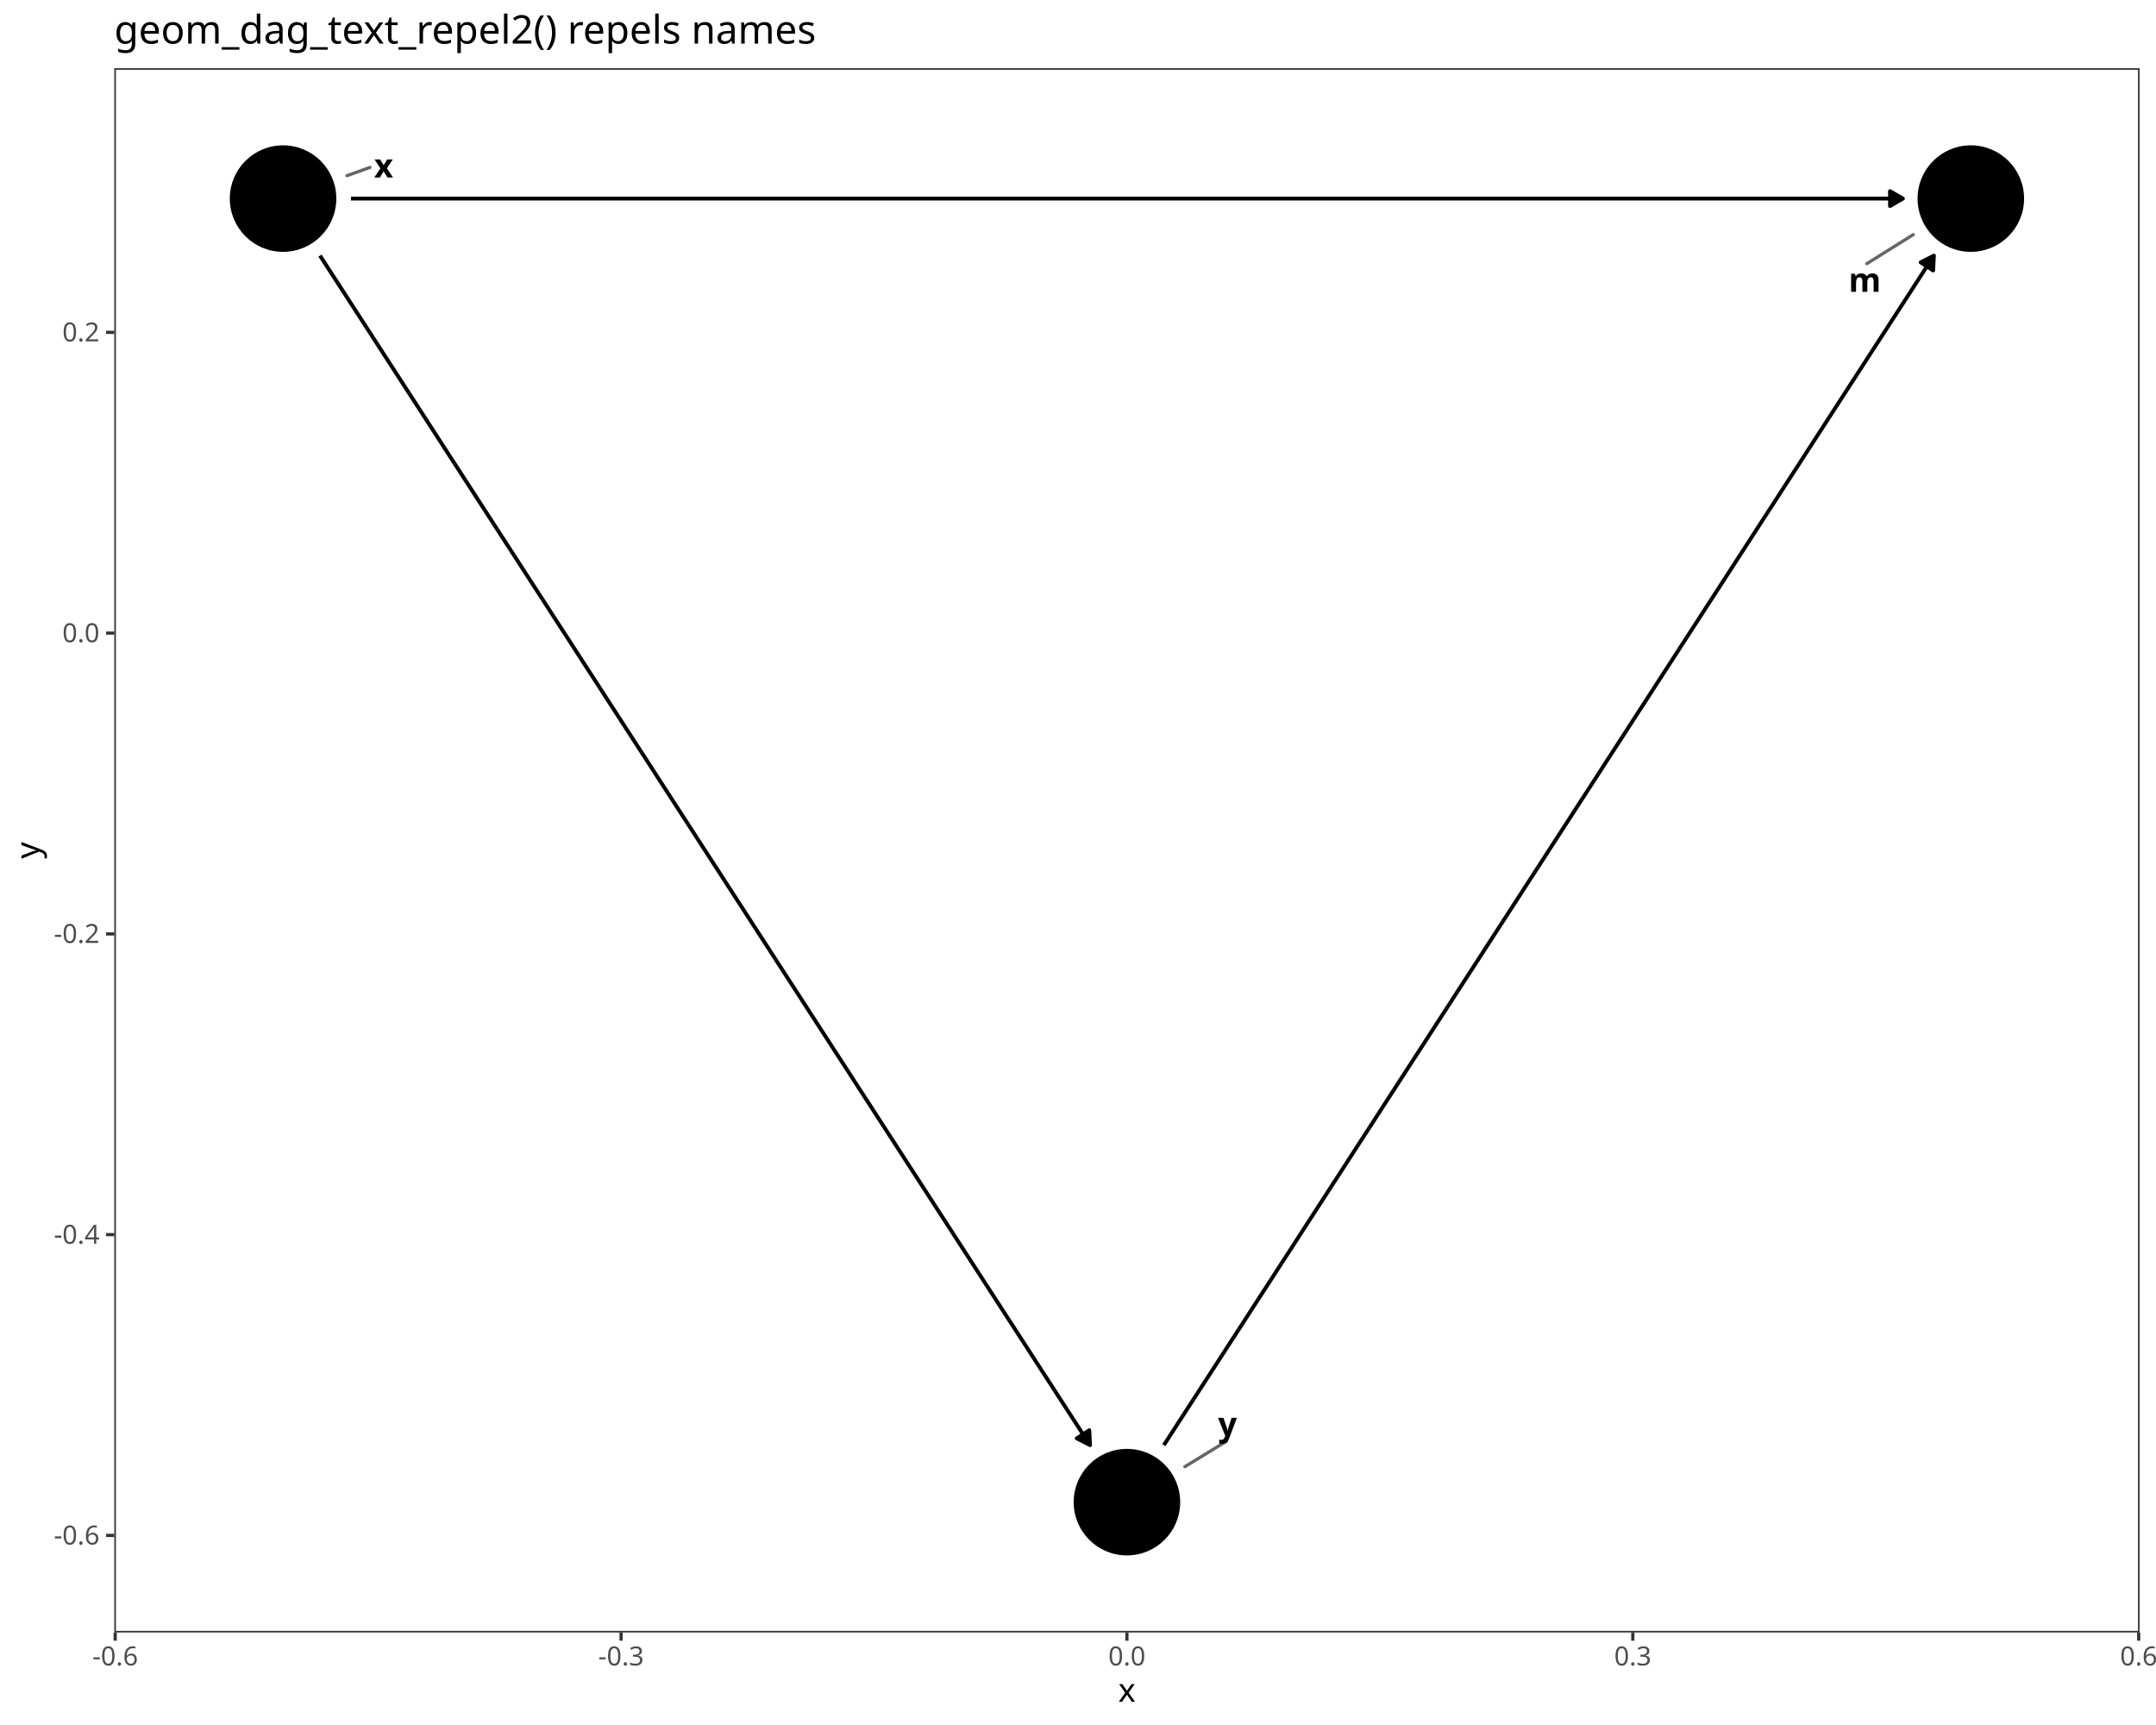
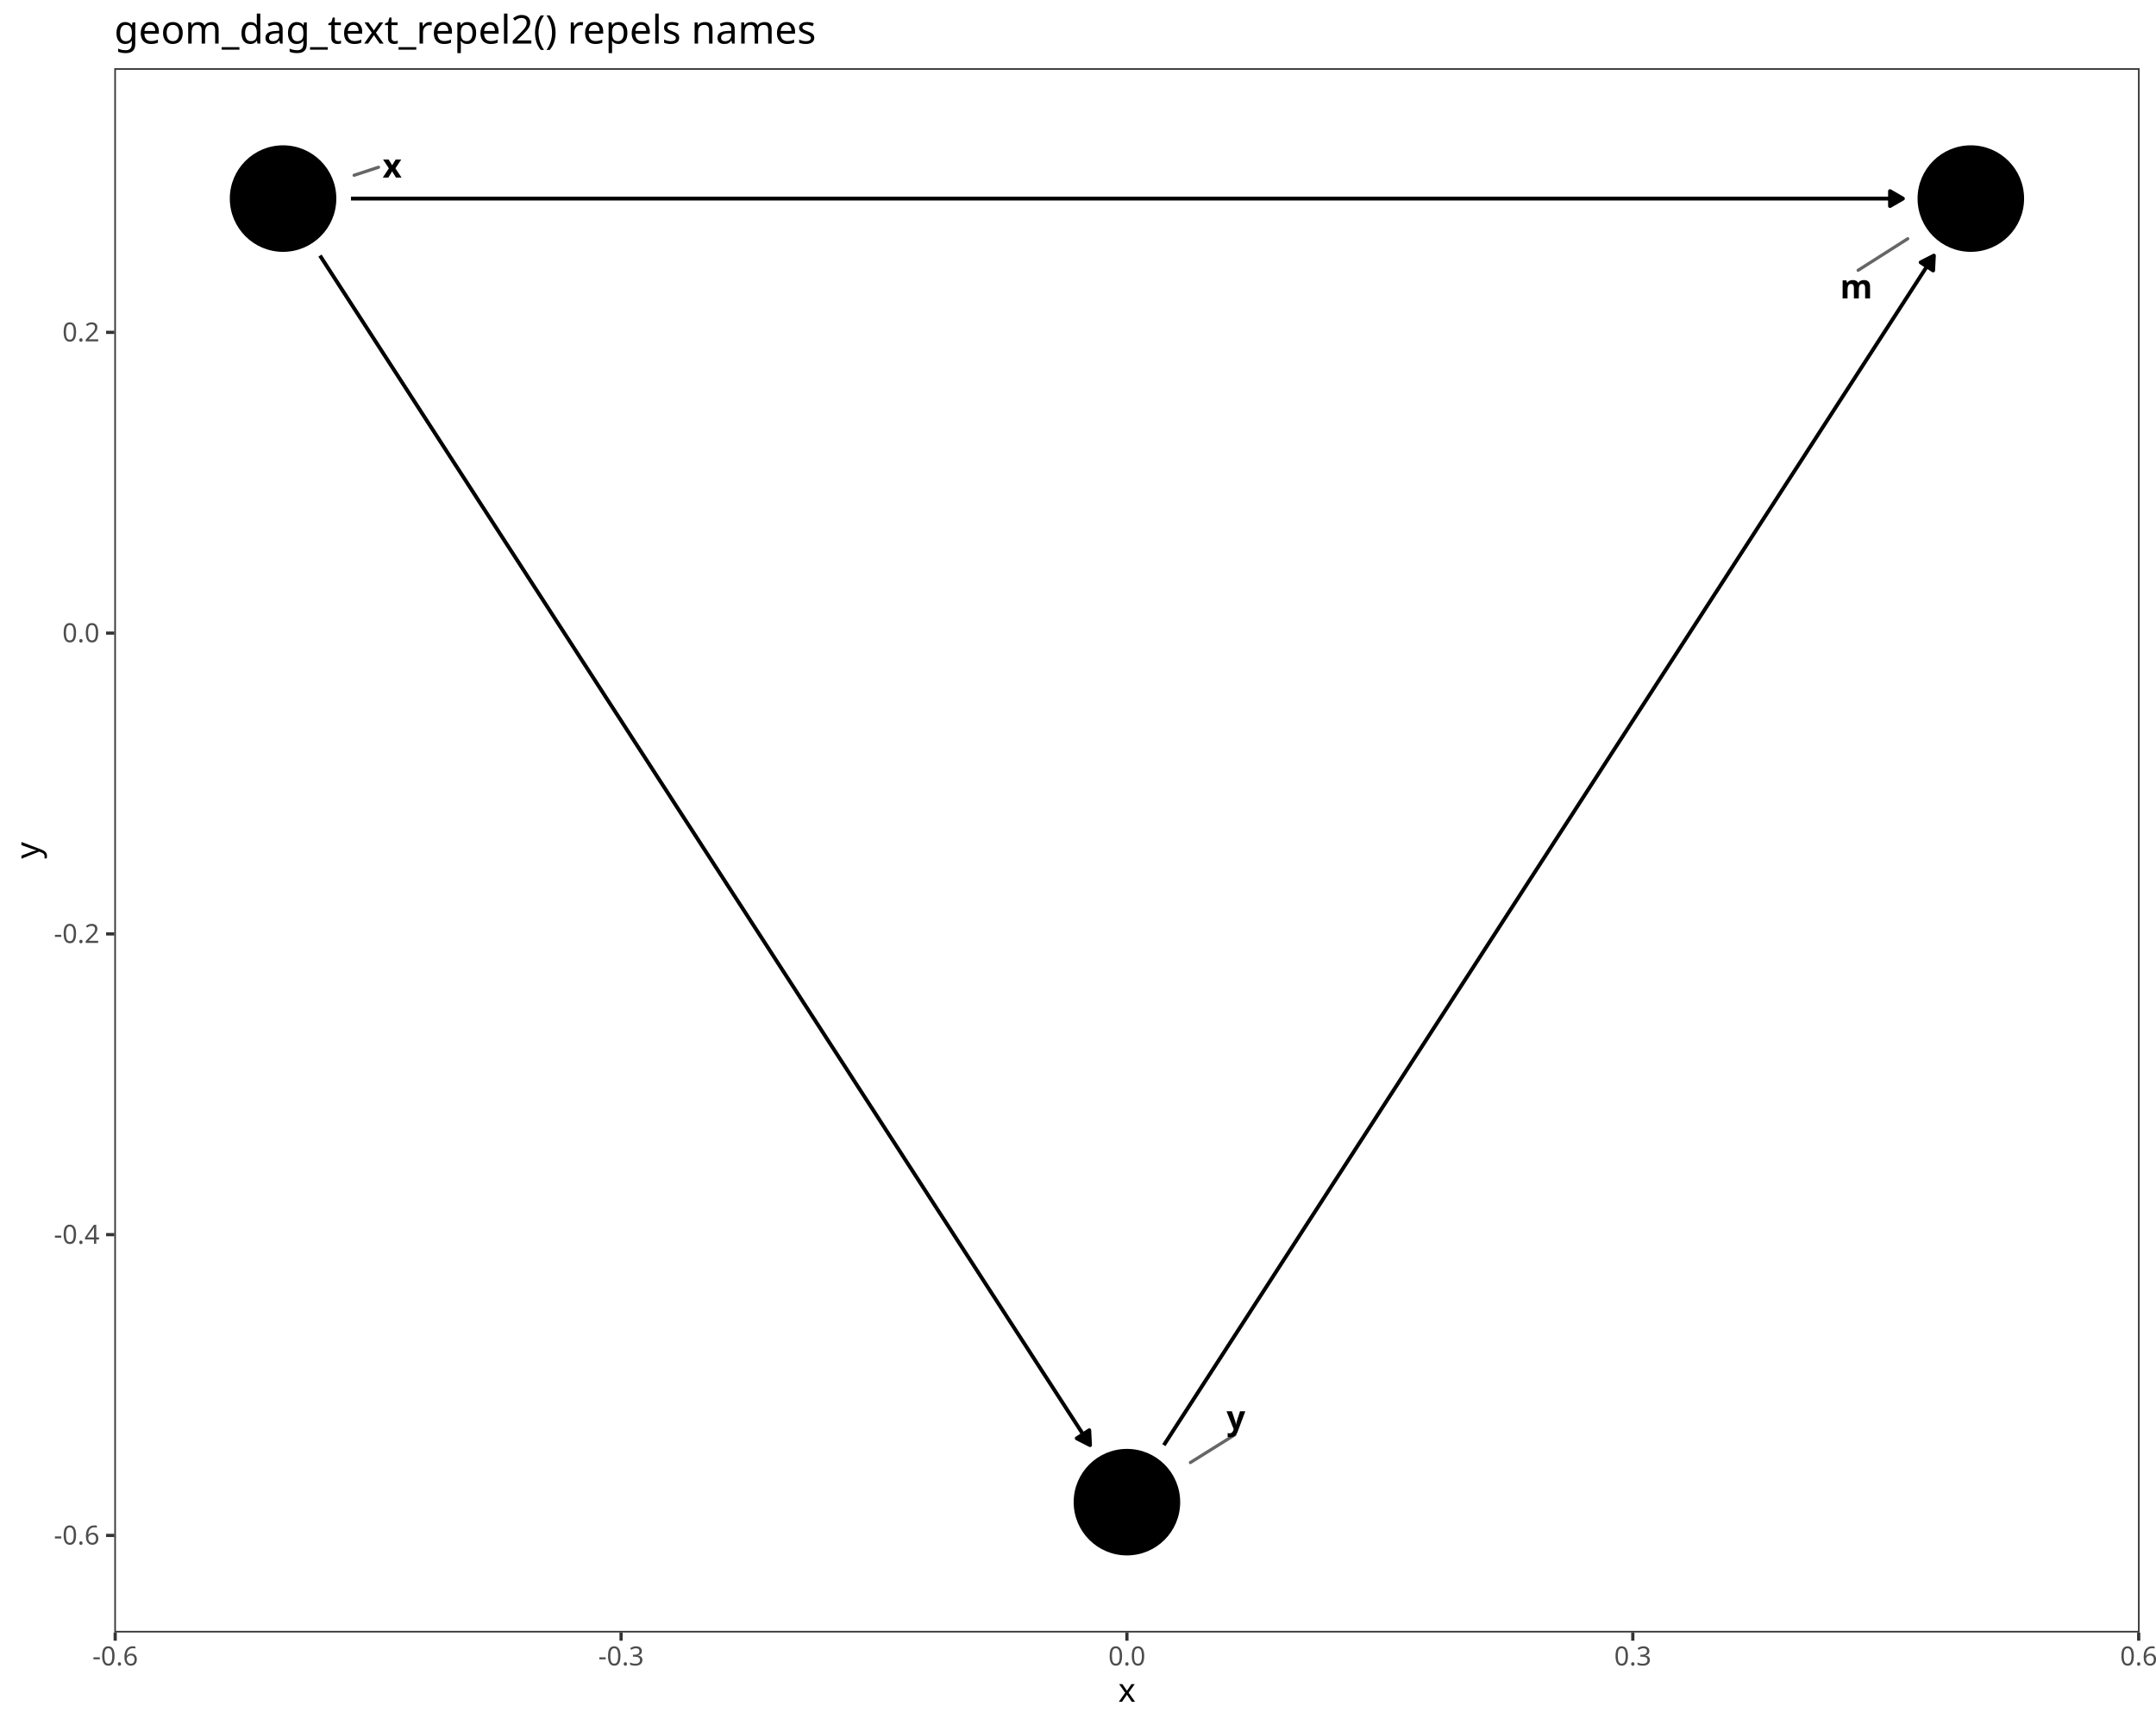
<svg xmlns="http://www.w3.org/2000/svg" class="svglite" data-engine-version="2.0" width="720.00pt" height="576.00pt" viewBox="0 0 720.00 576.00">
  <defs>
    <style type="text/css">
    .svglite line, .svglite polyline, .svglite polygon, .svglite path, .svglite rect, .svglite circle {
      fill: none;
      stroke: #000000;
      stroke-linecap: round;
      stroke-linejoin: round;
      stroke-miterlimit: 10.00;
    }
  </style>
  </defs>
  <rect width="100%" height="100%" style="stroke: none; fill: #FFFFFF;" />
  <defs>
    <clipPath id="cpMC4wMHw3MjAuMDB8MC4wMHw1NzYuMDA=">
      <rect x="0.00" y="0.00" width="720.00" height="576.00" />
    </clipPath>
  </defs>
  <g clip-path="url(#cpMC4wMHw3MjAuMDB8MC4wMHw1NzYuMDA=)">
    <rect x="0.00" y="0.00" width="720.00" height="576.00" style="stroke-width: 1.07; stroke: #FFFFFF; fill: #FFFFFF;" />
  </g>
  <defs>
    <clipPath id="cpMzguMTd8NzE0LjUyfDIyLjc4fDU0NS4xMQ==">
      <rect x="38.17" y="22.78" width="676.35" height="522.33" />
    </clipPath>
  </defs>
  <g clip-path="url(#cpMzguMTd8NzE0LjUyfDIyLjc4fDU0NS4xMQ==)">
    <rect x="38.17" y="22.78" width="676.35" height="522.33" style="stroke-width: 1.07; stroke: none; fill: #FFFFFF;" />
    <polyline points="117.21,66.31 117.30,66.31 123.00,66.31 128.69,66.31 134.38,66.31 140.08,66.31 145.77,66.31 151.46,66.31 157.16,66.31 162.85,66.31 168.54,66.31 174.24,66.31 179.93,66.31 185.62,66.31 191.32,66.31 197.01,66.31 202.70,66.31 208.40,66.31 214.09,66.31 219.78,66.31 225.47,66.31 231.17,66.31 236.86,66.31 242.55,66.31 248.25,66.31 253.94,66.31 259.63,66.31 265.33,66.31 271.02,66.31 276.71,66.31 282.41,66.31 288.10,66.31 293.79,66.31 299.49,66.31 305.18,66.31 310.87,66.31 316.57,66.31 322.26,66.31 327.95,66.31 333.65,66.31 339.34,66.31 345.03,66.31 350.73,66.31 356.42,66.31 362.11,66.31 367.80,66.31 373.50,66.31 379.19,66.31 384.88,66.31 390.58,66.31 396.27,66.31 401.96,66.31 407.66,66.31 413.35,66.31 419.04,66.31 424.74,66.31 430.43,66.31 436.12,66.31 441.82,66.31 447.51,66.31 453.20,66.31 458.90,66.31 464.59,66.31 470.28,66.31 475.98,66.31 481.67,66.31 487.36,66.31 493.06,66.31 498.75,66.31 504.44,66.31 510.13,66.31 515.83,66.31 521.52,66.31 527.21,66.31 532.91,66.31 538.60,66.31 544.29,66.31 549.99,66.31 555.68,66.31 561.37,66.31 567.07,66.31 572.76,66.31 578.45,66.31 584.15,66.31 589.84,66.31 595.53,66.31 601.23,66.31 606.92,66.31 612.61,66.31 618.31,66.31 624.00,66.31 629.69,66.31 635.39,66.31 635.48,66.31 " style="stroke-width: 1.28; stroke-linecap: butt;" />
    <polygon points="631.17,68.80 635.48,66.31 631.17,63.82 " style="stroke-width: 1.28; stroke-linecap: butt; fill: #000000;" />
    <polyline points="106.86,85.35 108.76,88.29 111.61,92.69 114.46,97.09 117.30,101.48 120.15,105.88 123.00,110.28 125.84,114.67 128.69,119.07 131.54,123.47 134.38,127.86 137.23,132.26 140.08,136.66 142.92,141.05 145.77,145.45 148.62,149.85 151.46,154.25 154.31,158.64 157.16,163.04 160.00,167.44 162.85,171.83 165.70,176.23 168.54,180.63 171.39,185.02 174.24,189.42 177.08,193.82 179.93,198.21 182.78,202.61 185.62,207.01 188.47,211.40 191.32,215.80 194.16,220.20 197.01,224.59 199.86,228.99 202.70,233.39 205.55,237.78 208.40,242.18 211.24,246.58 214.09,250.97 216.94,255.37 219.78,259.77 222.63,264.16 225.47,268.56 228.32,272.96 231.17,277.35 234.01,281.75 236.86,286.15 239.71,290.54 242.55,294.94 245.40,299.34 248.25,303.73 251.09,308.13 253.94,312.53 256.79,316.92 259.63,321.32 262.48,325.72 265.33,330.11 268.17,334.51 271.02,338.91 273.87,343.30 276.71,347.70 279.56,352.10 282.41,356.49 285.25,360.89 288.10,365.29 290.95,369.68 293.79,374.08 296.64,378.48 299.49,382.87 302.33,387.27 305.18,391.67 308.03,396.06 310.87,400.46 313.72,404.86 316.57,409.25 319.41,413.65 322.26,418.05 325.11,422.44 327.95,426.84 330.80,431.24 333.65,435.63 336.49,440.03 339.34,444.43 342.19,448.82 345.03,453.22 347.88,457.62 350.73,462.01 353.57,466.41 356.42,470.81 359.27,475.20 362.11,479.60 364.02,482.55 " style="stroke-width: 1.28; stroke-linecap: butt;" />
    <polygon points="359.58,480.28 364.02,482.55 363.77,477.57 " style="stroke-width: 1.28; stroke-linecap: butt; fill: #000000;" />
    <polyline points="388.67,482.55 390.58,479.60 393.42,475.20 396.27,470.81 399.12,466.41 401.96,462.01 404.81,457.62 407.66,453.22 410.50,448.82 413.35,444.43 416.20,440.03 419.04,435.63 421.89,431.24 424.74,426.84 427.58,422.44 430.43,418.05 433.28,413.65 436.12,409.25 438.97,404.86 441.82,400.46 444.66,396.06 447.51,391.67 450.36,387.27 453.20,382.87 456.05,378.48 458.90,374.08 461.74,369.68 464.59,365.29 467.44,360.89 470.28,356.49 473.13,352.10 475.98,347.70 478.82,343.30 481.67,338.91 484.52,334.51 487.36,330.11 490.21,325.72 493.06,321.32 495.90,316.92 498.75,312.53 501.59,308.13 504.44,303.73 507.29,299.34 510.13,294.94 512.98,290.54 515.83,286.15 518.67,281.75 521.52,277.35 524.37,272.96 527.21,268.56 530.06,264.16 532.91,259.77 535.75,255.37 538.60,250.97 541.45,246.58 544.29,242.18 547.14,237.78 549.99,233.39 552.83,228.99 555.68,224.59 558.53,220.20 561.37,215.80 564.22,211.40 567.07,207.01 569.91,202.61 572.76,198.21 575.61,193.82 578.45,189.42 581.30,185.02 584.15,180.63 586.99,176.23 589.84,171.83 592.69,167.44 595.53,163.04 598.38,158.64 601.23,154.25 604.07,149.85 606.92,145.45 609.77,141.05 612.61,136.66 615.46,132.26 618.31,127.86 621.15,123.47 624.00,119.07 626.85,114.67 629.69,110.28 632.54,105.88 635.39,101.48 638.23,97.09 641.08,92.69 643.92,88.29 645.83,85.35 " style="stroke-width: 1.28; stroke-linecap: butt;" />
    <polygon points="645.58,90.32 645.83,85.35 641.40,87.61 " style="stroke-width: 1.28; stroke-linecap: butt; fill: #000000;" />
    <circle cx="658.16" cy="66.31" r="17.43" style="stroke-width: 0.71; fill: #000000;" />
    <circle cx="94.53" cy="66.31" r="17.43" style="stroke-width: 0.71; fill: #000000;" />
    <circle cx="376.34" cy="501.59" r="17.43" style="stroke-width: 0.71; fill: #000000;" />
-     <line x1="623.43" y1="88.04" x2="638.94" y2="78.34" style="stroke-width: 1.07; stroke: #666666;" />
-     <line x1="123.55" y1="55.90" x2="115.87" y2="58.66" style="stroke-width: 1.07; stroke: #666666;" />
-     <line x1="409.54" y1="481.27" x2="395.68" y2="489.75" style="stroke-width: 1.07; stroke: #666666;" />
-     <text x="622.75" y="97.44" text-anchor="middle" style="font-size: 11.04px; font-weight: bold; font-family: sans;" textLength="9.20px" lengthAdjust="spacingAndGlyphs">m</text>
-     <text x="128.12" y="59.28" text-anchor="middle" style="font-size: 11.04px; font-weight: bold; font-family: sans;" textLength="5.52px" lengthAdjust="spacingAndGlyphs">x</text>
-     <text x="409.92" y="479.47" text-anchor="middle" style="font-size: 11.04px; font-weight: bold; font-family: sans;" textLength="5.52px" lengthAdjust="spacingAndGlyphs">y</text>
+     <line x1="620.53" y1="90.25" x2="637.09" y2="79.72" style="stroke-width: 1.07; stroke: #666666;" />
+     <line x1="126.40" y1="55.85" x2="118.26" y2="58.52" style="stroke-width: 1.07; stroke: #666666;" />
+     <line x1="412.40" y1="479.07" x2="397.53" y2="488.36" style="stroke-width: 1.07; stroke: #666666;" />
+     <text x="619.91" y="99.65" text-anchor="middle" style="font-size: 11.04px; font-weight: bold; font-family: sans;" textLength="9.20px" lengthAdjust="spacingAndGlyphs">m</text>
+     <text x="130.96" y="59.29" text-anchor="middle" style="font-size: 11.04px; font-weight: bold; font-family: sans;" textLength="5.52px" lengthAdjust="spacingAndGlyphs">x</text>
+     <text x="412.74" y="477.27" text-anchor="middle" style="font-size: 11.04px; font-weight: bold; font-family: sans;" textLength="5.52px" lengthAdjust="spacingAndGlyphs">y</text>
    <rect x="38.17" y="22.78" width="676.35" height="522.33" style="stroke-width: 1.07; stroke: #333333;" />
  </g>
  <g clip-path="url(#cpMC4wMHw3MjAuMDB8MC4wMHw1NzYuMDA=)">
    <text x="33.24" y="515.73" text-anchor="end" style="font-size: 8.80px; fill: #4D4D4D; font-family: sans;" textLength="15.16px" lengthAdjust="spacingAndGlyphs">-0.6</text>
    <text x="33.24" y="415.30" text-anchor="end" style="font-size: 8.80px; fill: #4D4D4D; font-family: sans;" textLength="15.16px" lengthAdjust="spacingAndGlyphs">-0.4</text>
    <text x="33.24" y="314.86" text-anchor="end" style="font-size: 8.80px; fill: #4D4D4D; font-family: sans;" textLength="15.16px" lengthAdjust="spacingAndGlyphs">-0.2</text>
    <text x="33.24" y="214.43" text-anchor="end" style="font-size: 8.80px; fill: #4D4D4D; font-family: sans;" textLength="12.23px" lengthAdjust="spacingAndGlyphs">0.0</text>
    <text x="33.24" y="114.00" text-anchor="end" style="font-size: 8.80px; fill: #4D4D4D; font-family: sans;" textLength="12.23px" lengthAdjust="spacingAndGlyphs">0.2</text>
    <polyline points="35.43,512.70 38.17,512.70 " style="stroke-width: 1.07; stroke: #333333; stroke-linecap: butt;" />
    <polyline points="35.43,412.27 38.17,412.27 " style="stroke-width: 1.07; stroke: #333333; stroke-linecap: butt;" />
    <polyline points="35.43,311.84 38.17,311.84 " style="stroke-width: 1.07; stroke: #333333; stroke-linecap: butt;" />
    <polyline points="35.43,211.40 38.17,211.40 " style="stroke-width: 1.07; stroke: #333333; stroke-linecap: butt;" />
    <polyline points="35.43,110.97 38.17,110.97 " style="stroke-width: 1.07; stroke: #333333; stroke-linecap: butt;" />
    <polyline points="38.47,547.85 38.47,545.11 " style="stroke-width: 1.07; stroke: #333333; stroke-linecap: butt;" />
    <polyline points="207.41,547.85 207.41,545.11 " style="stroke-width: 1.07; stroke: #333333; stroke-linecap: butt;" />
    <polyline points="376.34,547.85 376.34,545.11 " style="stroke-width: 1.07; stroke: #333333; stroke-linecap: butt;" />
    <polyline points="545.28,547.85 545.28,545.11 " style="stroke-width: 1.07; stroke: #333333; stroke-linecap: butt;" />
    <polyline points="714.22,547.85 714.22,545.11 " style="stroke-width: 1.07; stroke: #333333; stroke-linecap: butt;" />
    <text x="38.47" y="556.10" text-anchor="middle" style="font-size: 8.80px; fill: #4D4D4D; font-family: sans;" textLength="15.16px" lengthAdjust="spacingAndGlyphs">-0.6</text>
    <text x="207.41" y="556.10" text-anchor="middle" style="font-size: 8.80px; fill: #4D4D4D; font-family: sans;" textLength="15.16px" lengthAdjust="spacingAndGlyphs">-0.3</text>
    <text x="376.34" y="556.10" text-anchor="middle" style="font-size: 8.80px; fill: #4D4D4D; font-family: sans;" textLength="12.23px" lengthAdjust="spacingAndGlyphs">0.0</text>
    <text x="545.28" y="556.10" text-anchor="middle" style="font-size: 8.80px; fill: #4D4D4D; font-family: sans;" textLength="12.23px" lengthAdjust="spacingAndGlyphs">0.3</text>
    <text x="714.22" y="556.10" text-anchor="middle" style="font-size: 8.80px; fill: #4D4D4D; font-family: sans;" textLength="12.23px" lengthAdjust="spacingAndGlyphs">0.6</text>
    <text x="376.34" y="568.24" text-anchor="middle" style="font-size: 11.00px; font-family: sans;" textLength="5.50px" lengthAdjust="spacingAndGlyphs">x</text>
    <text transform="translate(13.05,283.95) rotate(-90)" text-anchor="middle" style="font-size: 11.00px; font-family: sans;" textLength="5.50px" lengthAdjust="spacingAndGlyphs">y</text>
    <text x="38.17" y="14.56" style="font-size: 13.20px; font-family: sans;" textLength="226.77px" lengthAdjust="spacingAndGlyphs">geom_dag_text_repel2() repels names</text>
  </g>
</svg>
